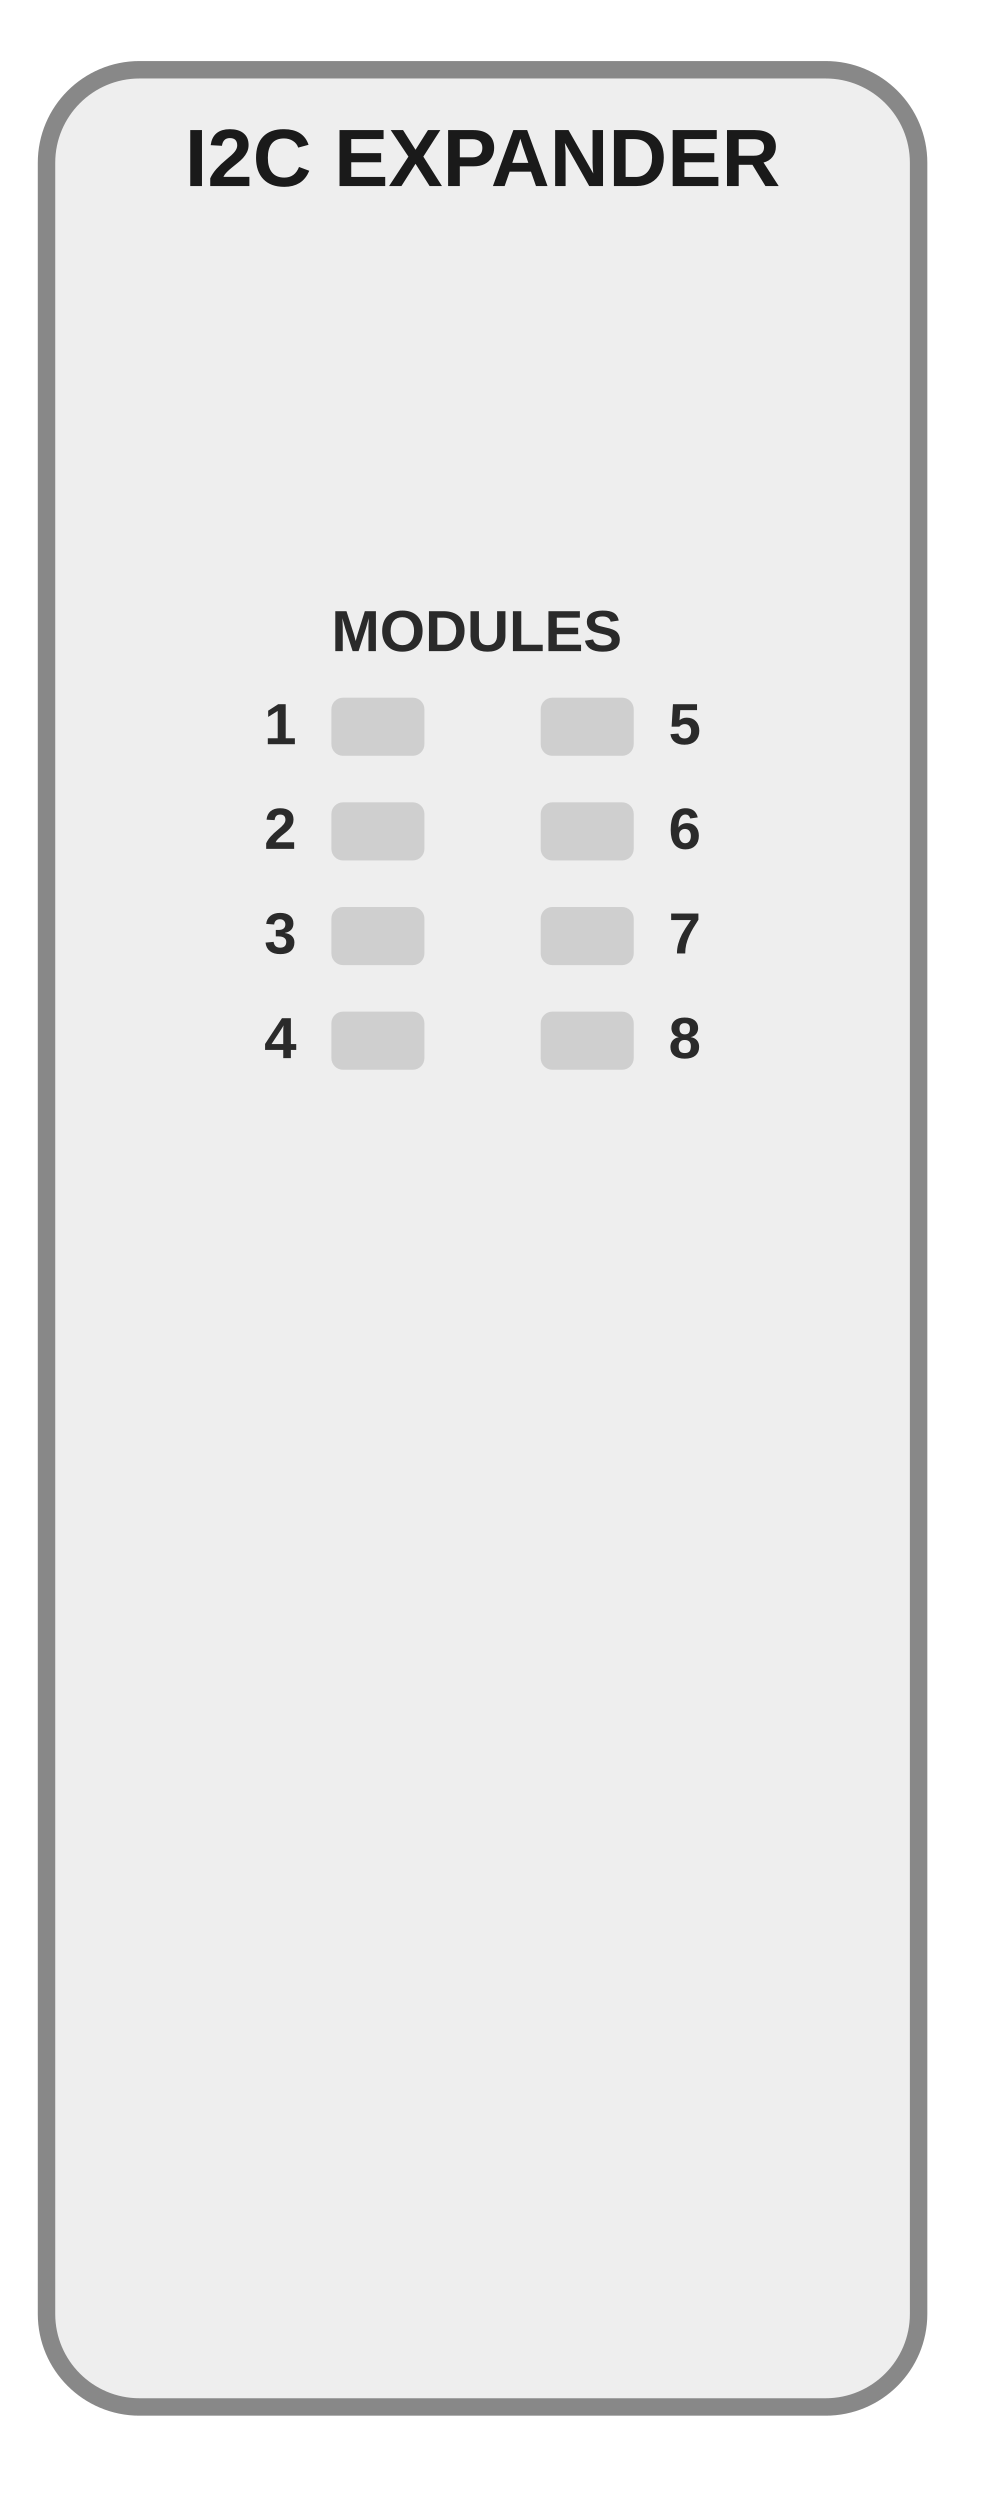
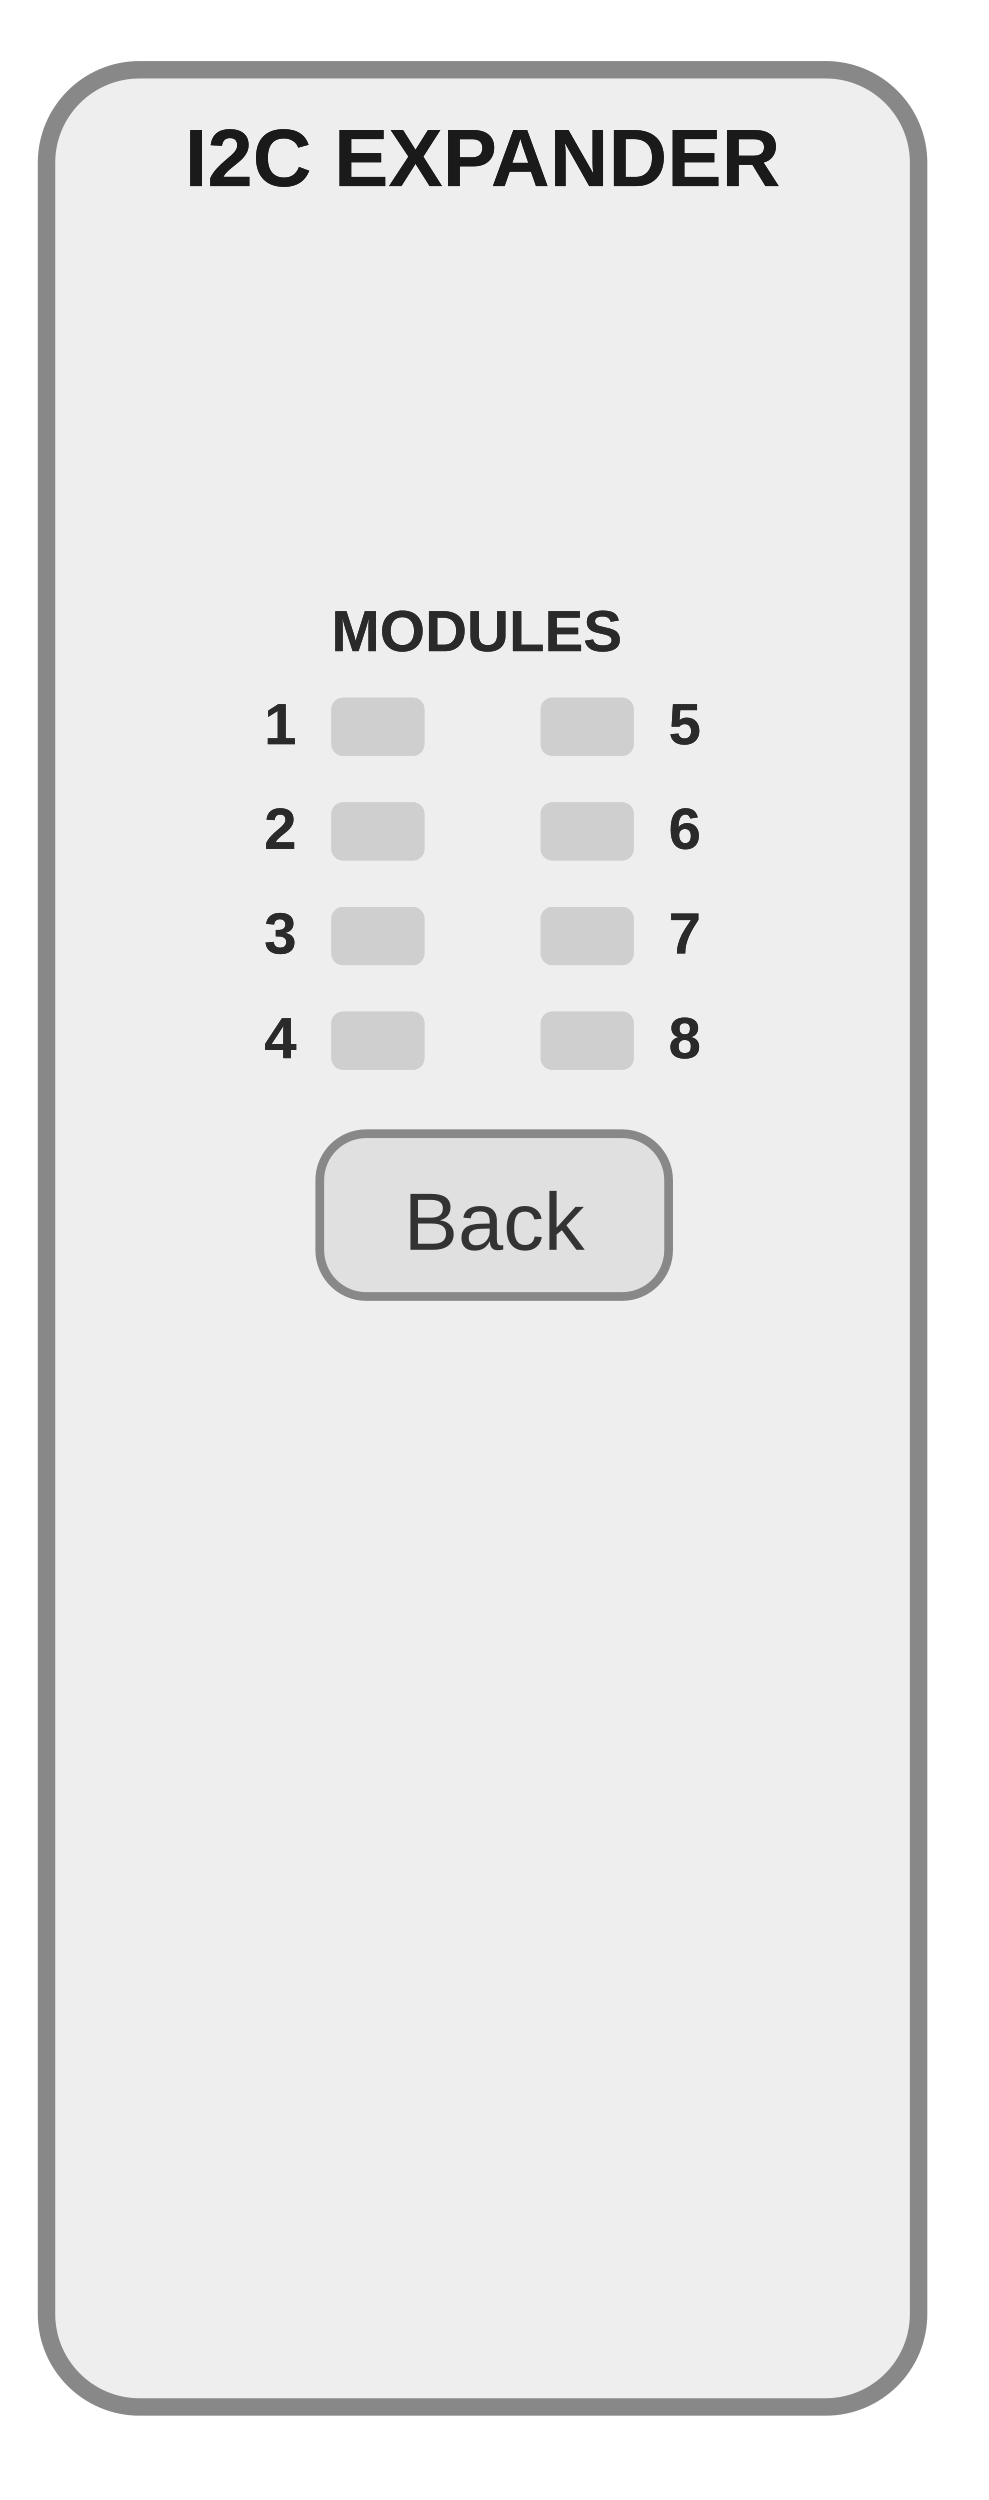
<svg xmlns="http://www.w3.org/2000/svg" width="170" height="430" viewBox="0 0 170 430">
  <defs>
    <style>
      .shadow { fill:#000; opacity:0; }
      .card { fill:#eeeeee; stroke:#cfcfcf; stroke-width:2; }
      .title { font-family:Arial,Helvetica,sans-serif; font-size:14px; font-weight:700; fill:#1a1a1a; }
      .label { font-family:Arial,Helvetica,sans-serif; font-size:10px; font-weight:700; fill:#2a2a2a; }
      .hat-off { fill:#cfcfcf; }
      .hat-a { fill:#ffd43b; }
      .hat-b { fill:#ff4d4f; }
      .hat-ab { fill:#39d353; }
    </style>
  </defs>
  <rect class="shadow" x="10" y="14" width="150" height="402" rx="16" />
  <rect class="card" x="8" y="12" width="150" height="402" rx="16" />
  <rect x="8" y="12" width="150" height="402" rx="16" fill="none" stroke="#888" stroke-width="3" />
  <text class="title" x="83" y="32" text-anchor="middle">I2C EXPANDER</text>
  <g id="hat_indicators" transform="translate(57,120)">
    <text class="label" x="0" y="-8">MODULES</text>
    <text class="label" x="-6" y="8" text-anchor="end">1</text>
    <rect id="exp_mod_1" class="hat-off" x="0" y="0" width="16" height="10" rx="2" />
    <text class="label" x="-6" y="26" text-anchor="end">2</text>
    <rect id="exp_mod_2" class="hat-off" x="0" y="18" width="16" height="10" rx="2" />
    <text class="label" x="-6" y="44" text-anchor="end">3</text>
    <rect id="exp_mod_3" class="hat-off" x="0" y="36" width="16" height="10" rx="2" />
    <text class="label" x="-6" y="62" text-anchor="end">4</text>
    <rect id="exp_mod_4" class="hat-off" x="0" y="54" width="16" height="10" rx="2" />
    <rect id="exp_mod_5" class="hat-off" x="36" y="0" width="16" height="10" rx="2" />
    <text class="label" x="58" y="8" text-anchor="start">5</text>
    <rect id="exp_mod_6" class="hat-off" x="36" y="18" width="16" height="10" rx="2" />
    <text class="label" x="58" y="26" text-anchor="start">6</text>
    <rect id="exp_mod_7" class="hat-off" x="36" y="36" width="16" height="10" rx="2" />
    <text class="label" x="58" y="44" text-anchor="start">7</text>
    <rect id="exp_mod_8" class="hat-off" x="36" y="54" width="16" height="10" rx="2" />
    <text class="label" x="58" y="62" text-anchor="start">8</text>
  </g>
+   <g id="expander_back_btn" style="cursor:pointer;" tabindex="0" role="button" aria-label="Back">
+     <rect x="55" y="195" width="60" height="28" rx="8" fill="#e0e0e0" stroke="#888" stroke-width="1.5" />
+     <text x="85" y="211" text-anchor="middle" dominant-baseline="middle" font-size="14" font-family="Arial,Helvetica,sans-serif" fill="#333">Back</text>
+   </g>
+   <text class="title" x="83" y="32" text-anchor="middle">I2C EXPANDER</text>
+   <g id="hat_indicators" transform="translate(57,120)">
+     <text class="label" x="0" y="-8">MODULES</text>
+     <text class="label" x="-6" y="8" text-anchor="end">1</text>
+     <rect id="exp_mod_1" class="hat-off" x="0" y="0" width="16" height="10" rx="2" />
+     <text class="label" x="-6" y="26" text-anchor="end">2</text>
+     <rect id="exp_mod_2" class="hat-off" x="0" y="18" width="16" height="10" rx="2" />
+     <text class="label" x="-6" y="44" text-anchor="end">3</text>
+     <rect id="exp_mod_3" class="hat-off" x="0" y="36" width="16" height="10" rx="2" />
+     <text class="label" x="-6" y="62" text-anchor="end">4</text>
+     <rect id="exp_mod_4" class="hat-off" x="0" y="54" width="16" height="10" rx="2" />
+     <rect id="exp_mod_5" class="hat-off" x="36" y="0" width="16" height="10" rx="2" />
+     <text class="label" x="58" y="8" text-anchor="start">5</text>
+     <rect id="exp_mod_6" class="hat-off" x="36" y="18" width="16" height="10" rx="2" />
+     <text class="label" x="58" y="26" text-anchor="start">6</text>
+     <rect id="exp_mod_7" class="hat-off" x="36" y="36" width="16" height="10" rx="2" />
+     <text class="label" x="58" y="44" text-anchor="start">7</text>
+     <rect id="exp_mod_8" class="hat-off" x="36" y="54" width="16" height="10" rx="2" />
+     <text class="label" x="58" y="62" text-anchor="start">8</text>
+   </g>
</svg>
